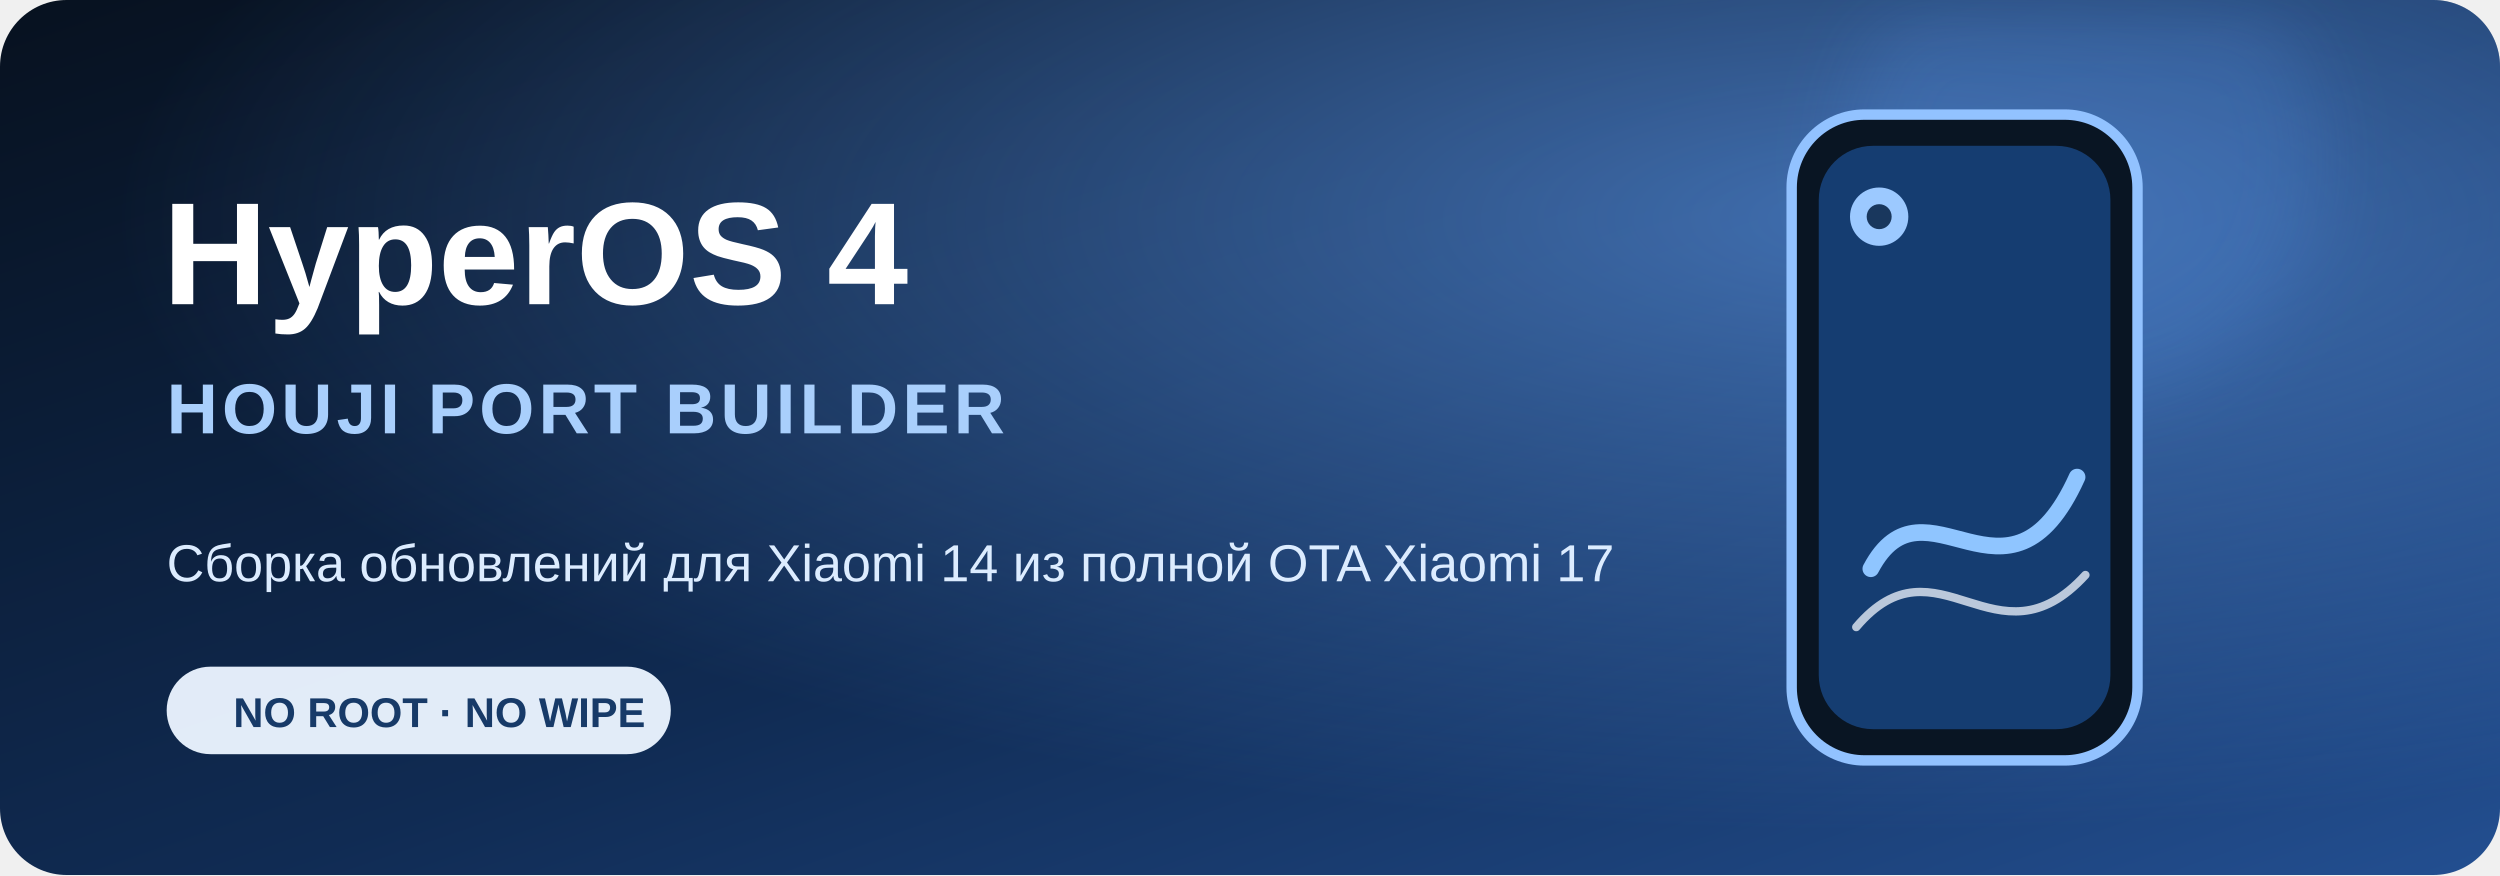
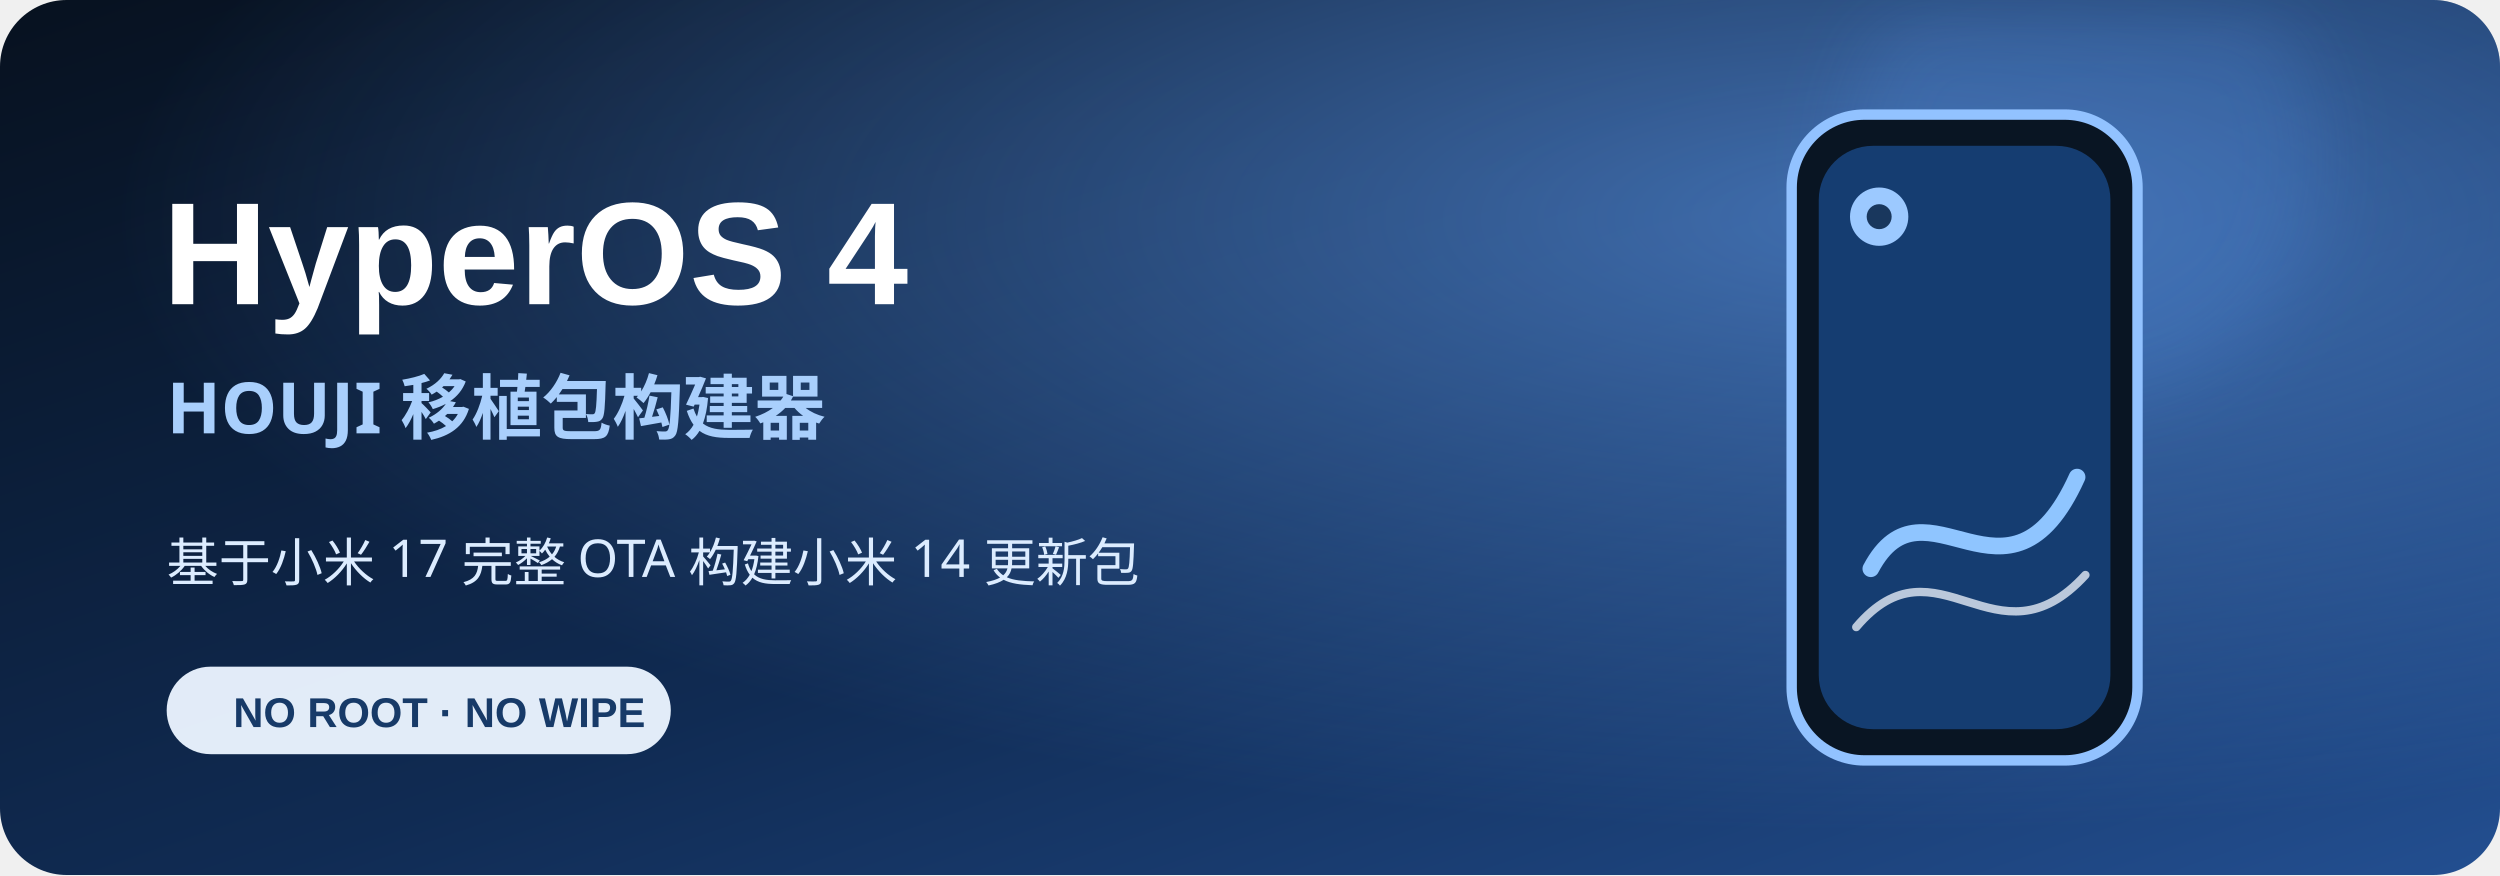
<svg xmlns="http://www.w3.org/2000/svg" width="1200" height="420" viewBox="0 0 1200 420" role="img" aria-labelledby="title desc">
  <defs>
    <linearGradient id="bg" x1="0" y1="0" x2="1" y2="1">
      <stop offset="0" stop-color="#07111f" />
      <stop offset="0.55" stop-color="#102b53" />
      <stop offset="1" stop-color="#234f91" />
    </linearGradient>
    <radialGradient id="glow" cx="75%" cy="25%" r="70%">
      <stop offset="0" stop-color="#69a8ff" stop-opacity=".55" />
      <stop offset="1" stop-color="#69a8ff" stop-opacity="0" />
    </radialGradient>
    <filter id="shadow" x="-50%" y="-50%" width="200%" height="200%">
      <feGaussianBlur stdDeviation="18" />
    </filter>
  </defs>
  <rect width="1200" height="420" rx="32" fill="url(#bg)" />
  <rect width="1200" height="420" rx="32" fill="url(#glow)" />
  <circle cx="1000" cy="78" r="115" fill="#64a4ff" opacity=".16" filter="url(#shadow)" />
  <g transform="translate(860 55)">
    <rect x="0" y="0" width="166" height="310" rx="35" fill="#091523" stroke="#92c2ff" stroke-width="5" />
    <rect x="13" y="15" width="140" height="280" rx="26" fill="#153d71" />
    <circle cx="42" cy="49" r="14" fill="#9cc9ff" />
    <circle cx="42" cy="49" r="6" fill="#19375d" />
    <path d="M38 218 C64 169, 104 247, 137 174" fill="none" stroke="#8fc5ff" stroke-width="8" stroke-linecap="round" />
    <path d="M31 246 C70 200, 98 268, 141 221" fill="none" stroke="#f1f7ff" stroke-width="4" stroke-linecap="round" opacity=".75" />
  </g>
  <text x="78" y="146" fill="#ffffff" font-family="Segoe UI, Arial, sans-serif" font-size="70" font-weight="700">HyperOS 4</text>
-   <text x="80" y="208" fill="#a9cffc" font-family="Segoe UI, Arial, sans-serif" font-size="34" font-weight="600" letter-spacing="2">HOUJI PORT BUILDER</text>
-   <text x="80" y="279" fill="#dcecff" font-family="Segoe UI, Arial, sans-serif" font-size="25">Сборка обновлений для Xiaomi 14 из полной OTA Xiaomi 17</text>
+   <text x="80" y="208" fill="#a9cffc" font-family="Microsoft YaHei, PingFang SC, Noto Sans SC, sans-serif" font-size="34" font-weight="600">HOUJI 移植包构建器</text>
+   <text x="80" y="279" fill="#dcecff" font-family="Microsoft YaHei, PingFang SC, Noto Sans SC, sans-serif" font-size="25">基于小米 17 完整 OTA 构建小米 14 更新包</text>
  <rect x="80" y="320" width="242" height="42" rx="21" fill="#eaf4ff" opacity=".96" />
  <text x="112" y="349" fill="#173a68" font-family="Segoe UI, Arial, sans-serif" font-size="20" font-weight="700">NO ROOT · NO WIPE</text>
</svg>
